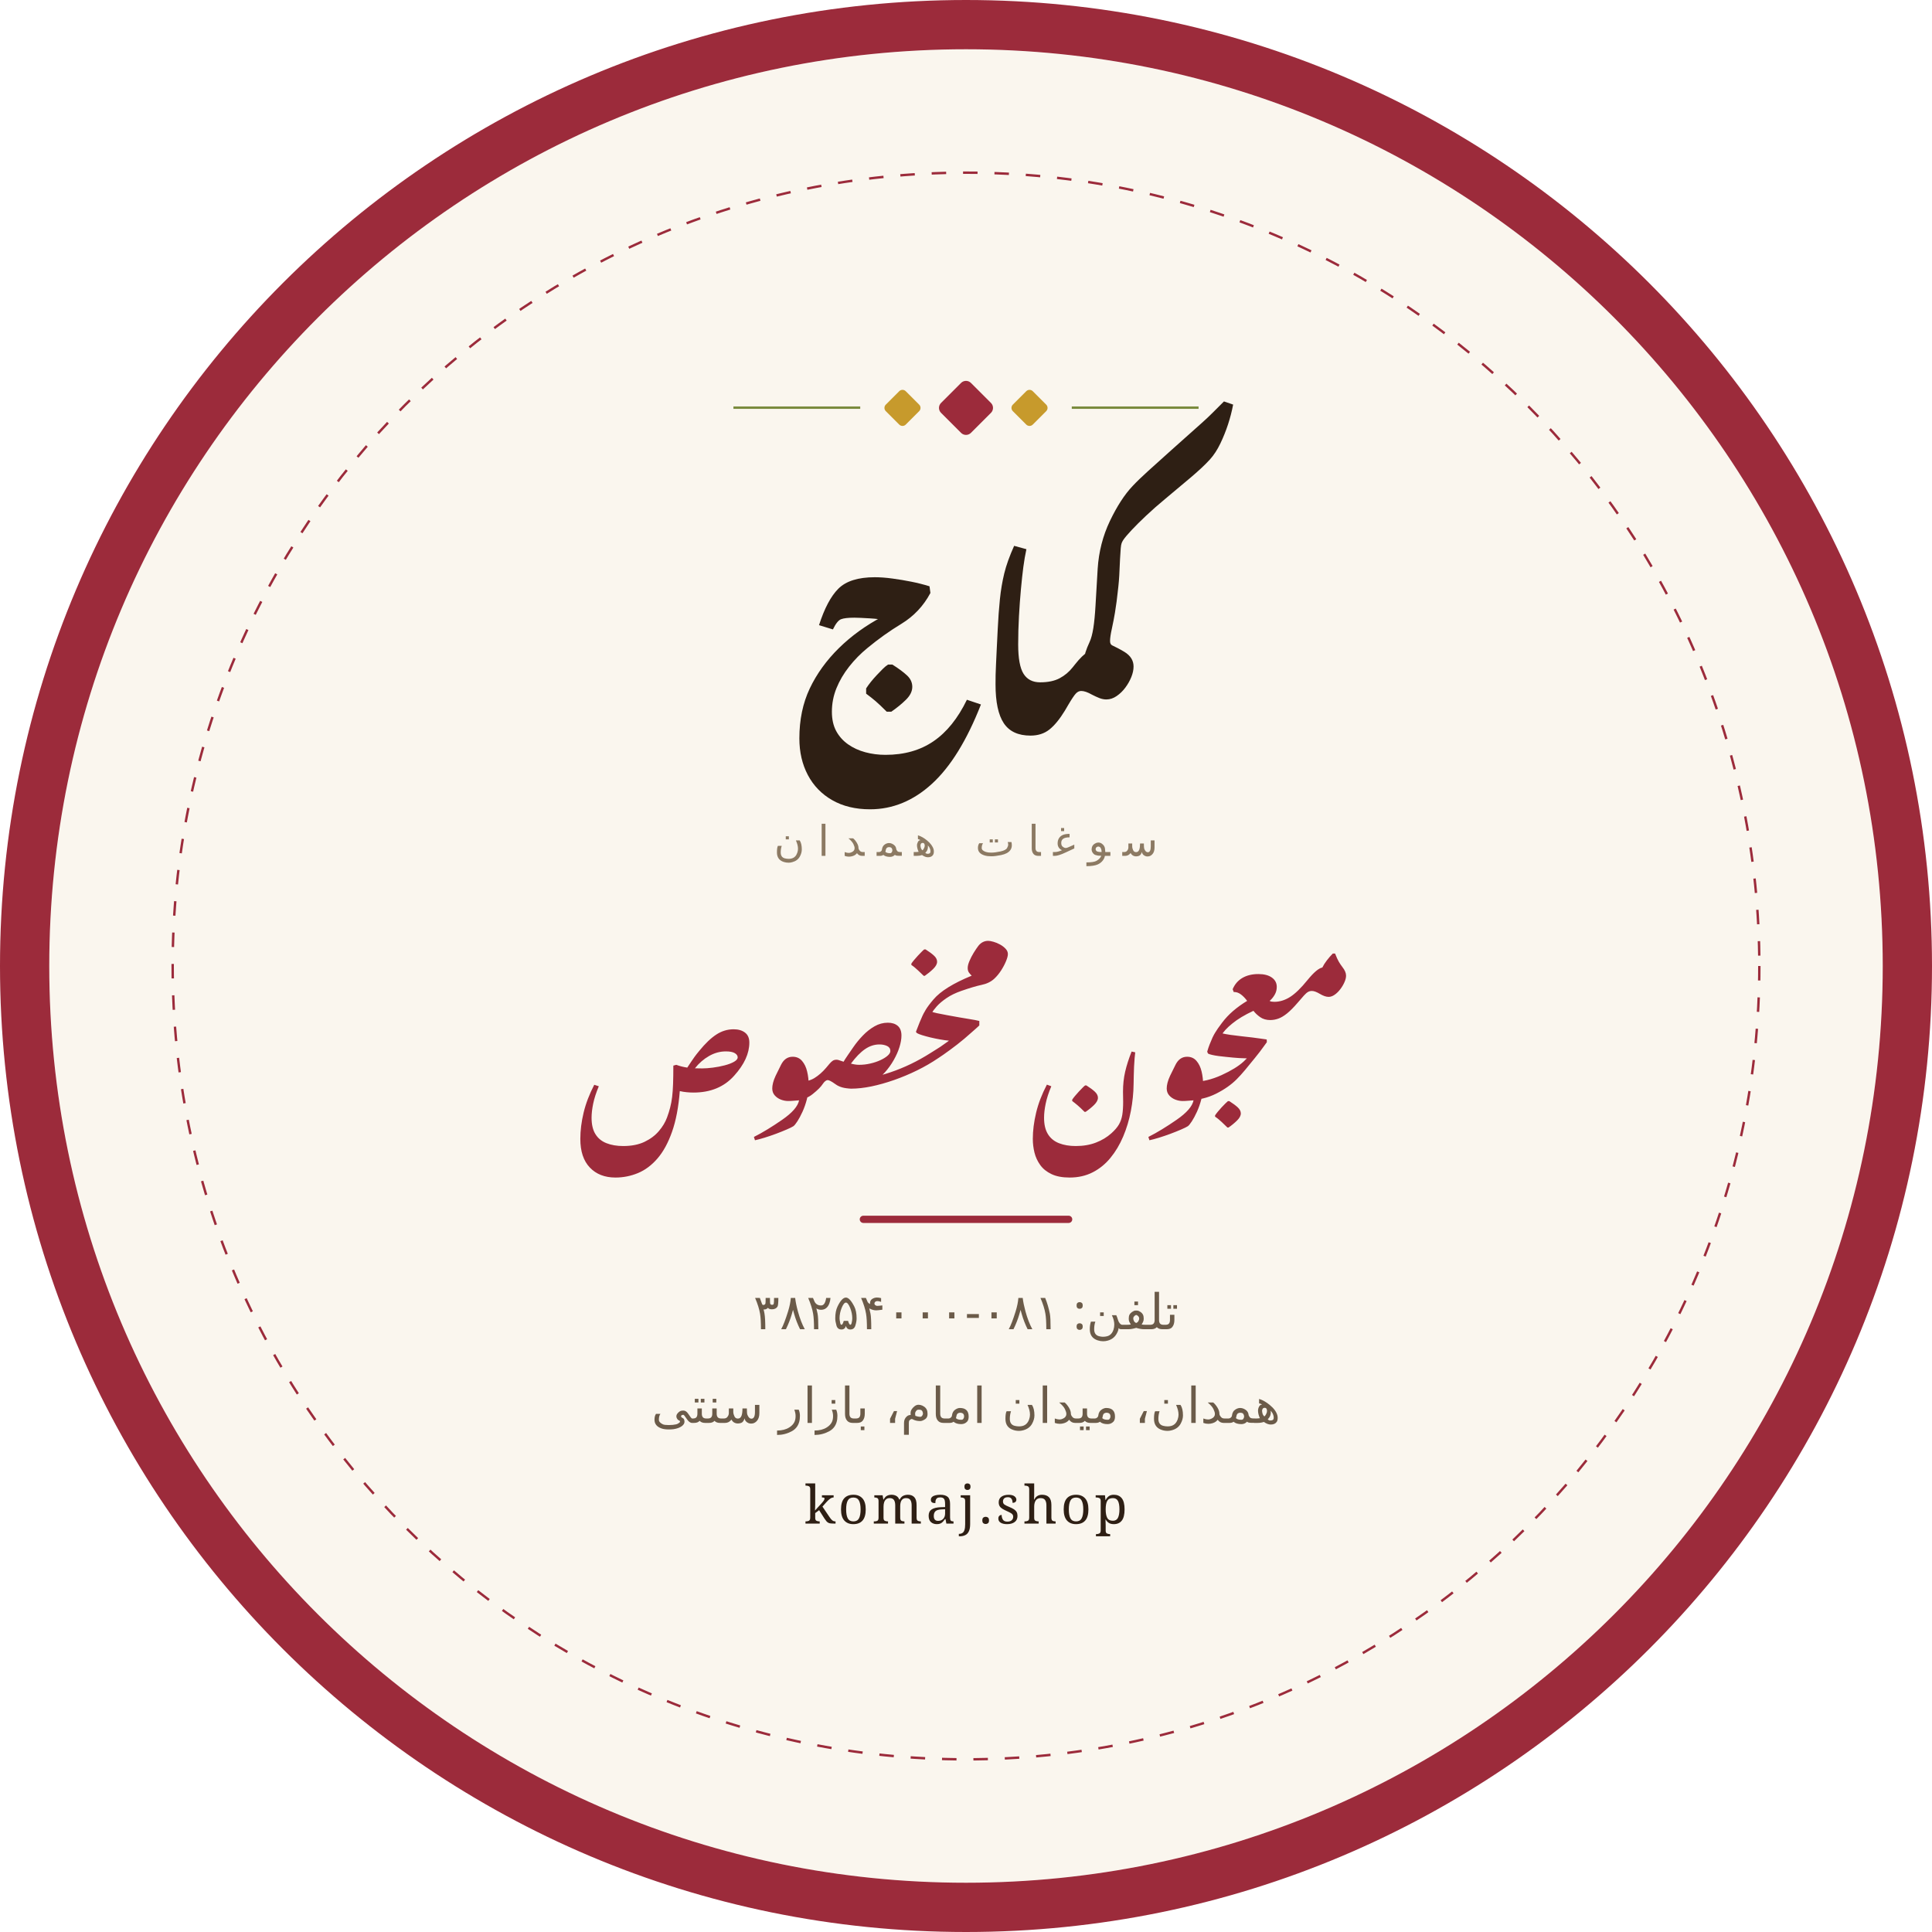
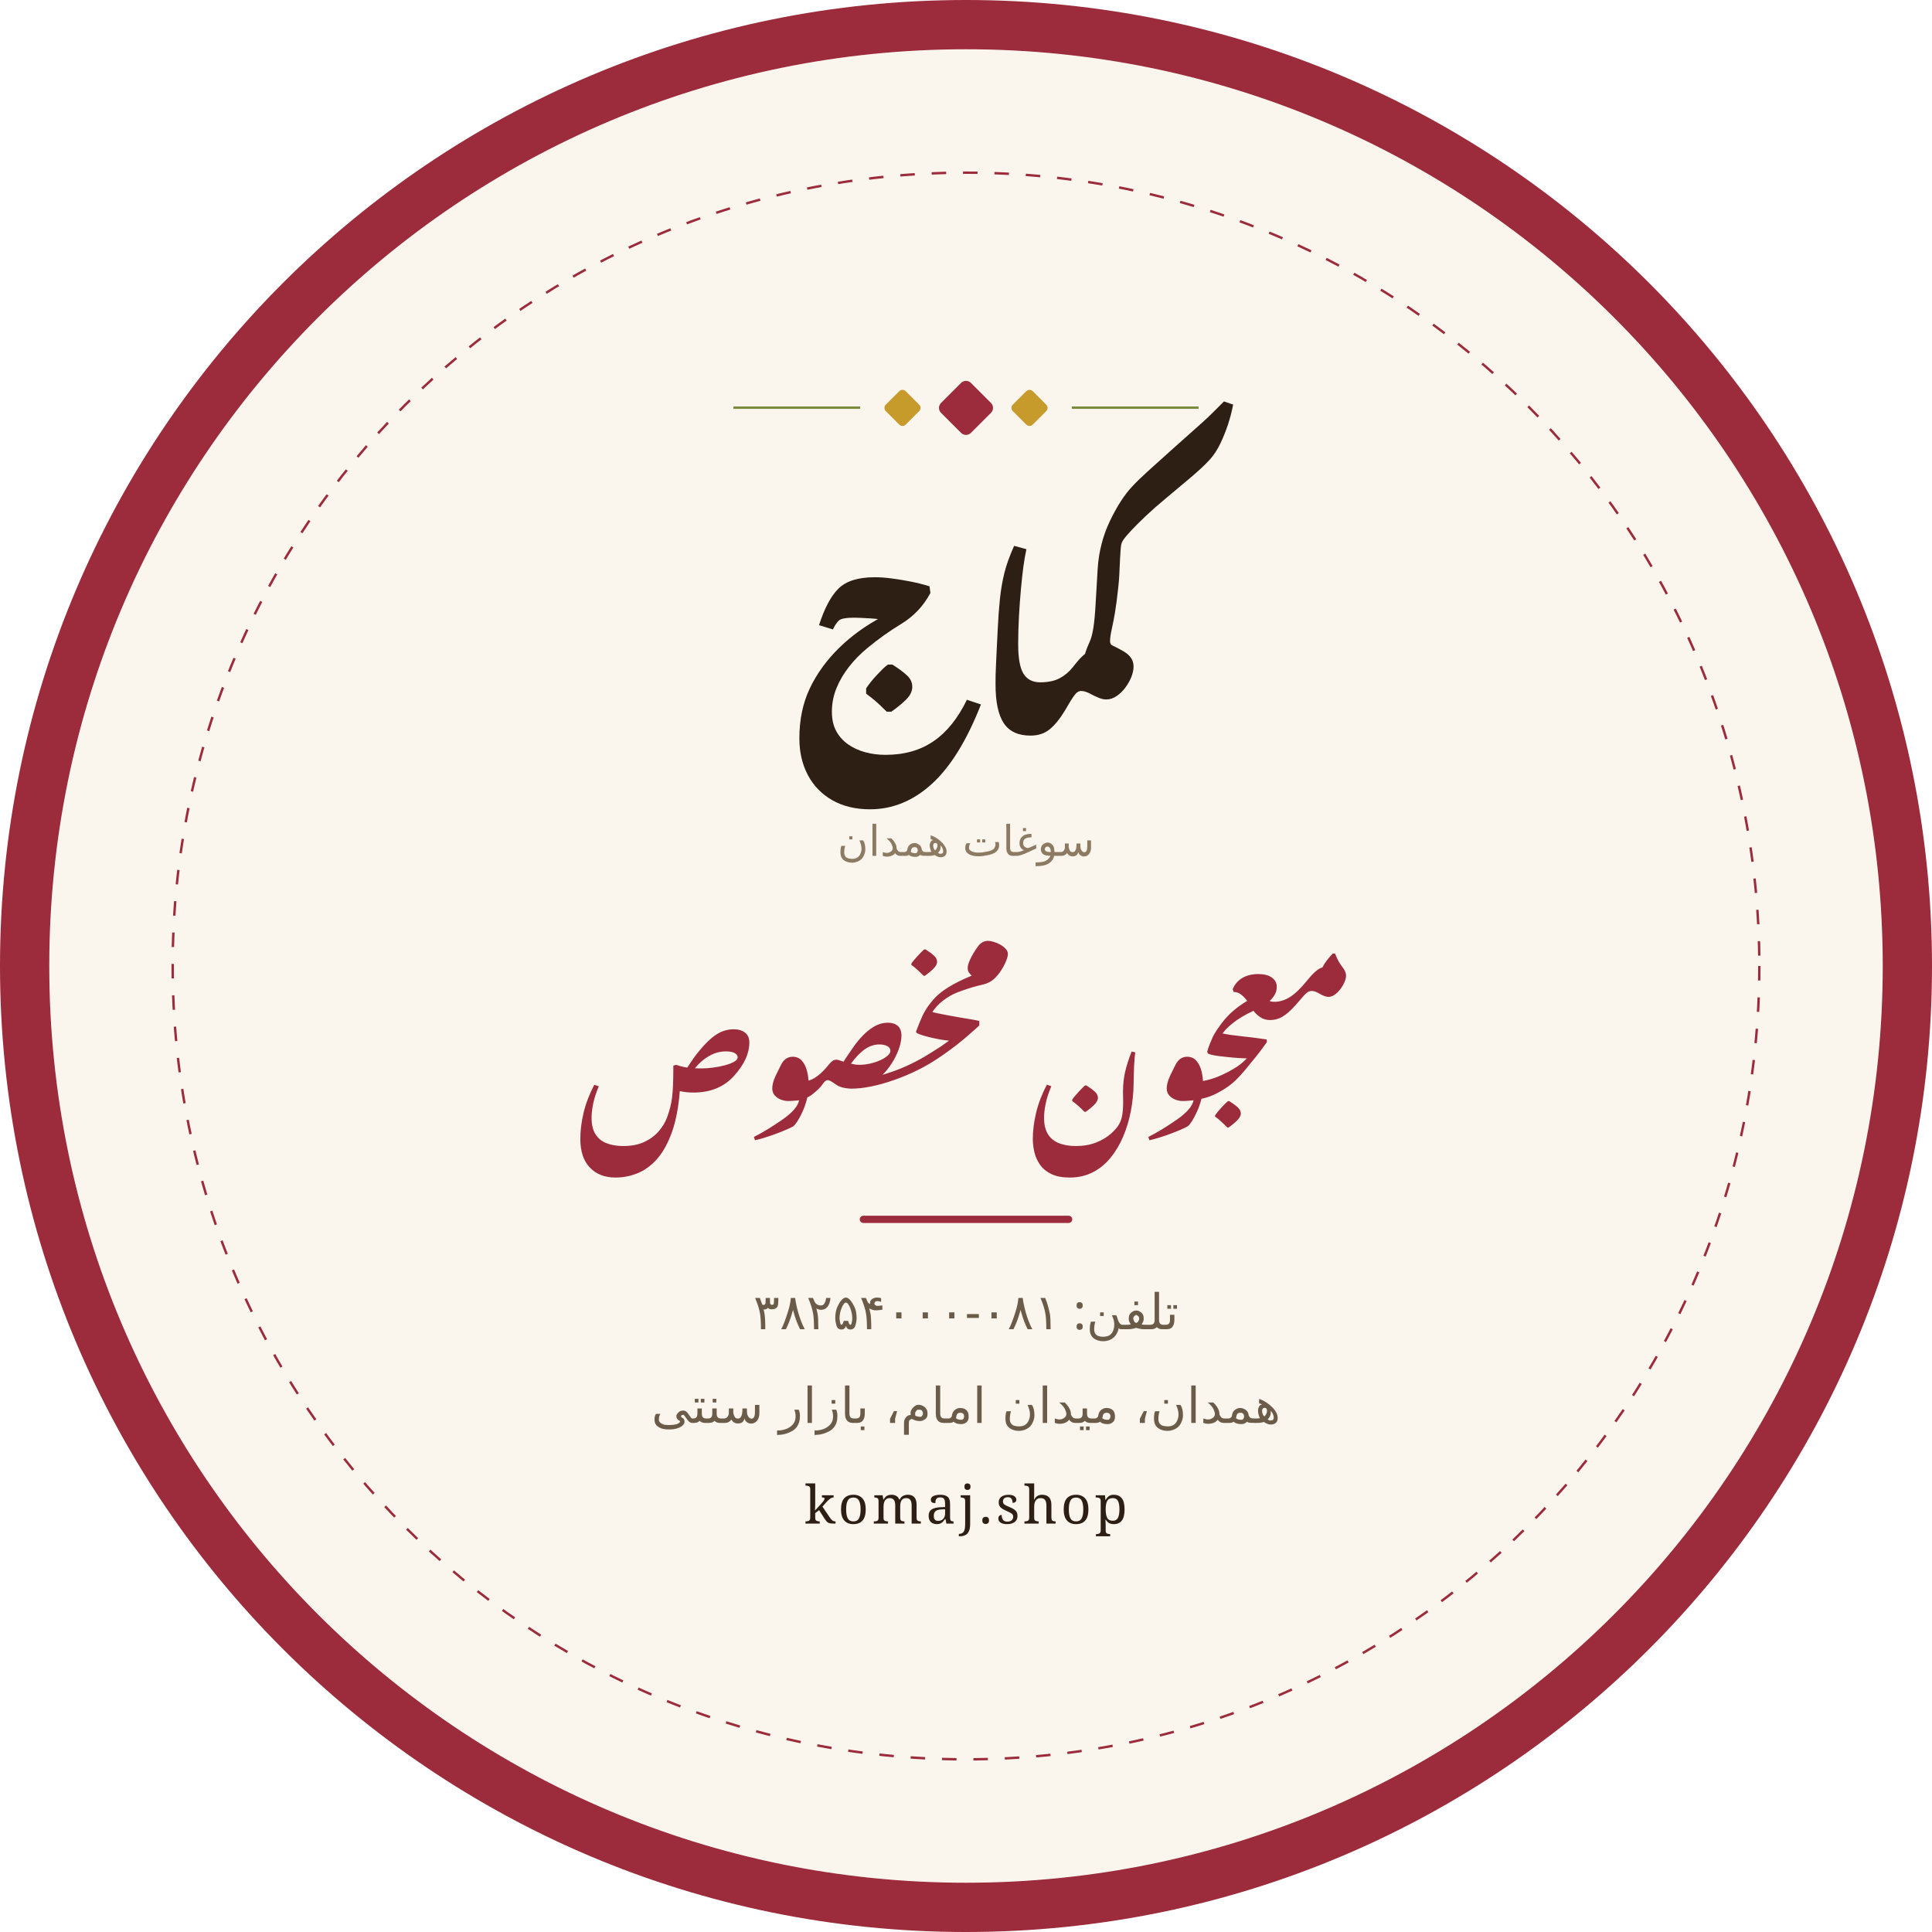
<svg xmlns="http://www.w3.org/2000/svg" width="200mm" height="200mm" viewBox="0 0 800 800">
  <circle cx="400.0" cy="400.0" r="379.6" fill="#FAF6EE" />
  <circle cx="400.0" cy="400.0" r="389.8" fill="none" stroke="#9C2B3B" stroke-width="20.4" />
  <circle cx="400.0" cy="400.0" r="328.5" fill="none" stroke="#9C2B3B" stroke-width="1" stroke-dasharray="6 7" />
  <rect x="303.7" y="168.3" width="52.5" height="1.0" fill="#7A8B3D" />
  <rect x="443.8" y="168.3" width="52.5" height="1.0" fill="#7A8B3D" />
  <rect x="-5.84" y="-5.84" width="11.68" height="11.68" fill="#C79A2C" rx="1.9" transform="translate(373.7,168.9) rotate(45)" />
  <rect x="-8.76" y="-8.76" width="17.52" height="17.52" fill="#9C2B3B" rx="2.9" transform="translate(400.0,168.9) rotate(45)" />
  <rect x="-5.84" y="-5.84" width="11.68" height="11.68" fill="#C79A2C" rx="1.9" transform="translate(426.3,168.9) rotate(45)" />
  <text x="400.0" y="304.6" text-anchor="middle" font-family="'Noto Nastaliq Urdu', serif" font-size="81.8" fill="#2E1F14" font-weight="700" direction="rtl">کماج</text>
-   <text x="400.0" y="354.4" text-anchor="middle" font-family="'Vazirmatn', sans-serif" font-size="17.5" fill="#8C7A63" letter-spacing="5.26" direction="rtl">سوغات همدان</text>
+   <text x="400.0" y="354.4" text-anchor="middle" font-family="'Vazirmatn', sans-serif" font-size="17.5" fill="#8C7A63" direction="rtl">سوغات همدان</text>
  <text x="400.0" y="467.0" text-anchor="middle" font-family="'Noto Nastaliq Urdu', serif" font-size="55.5" fill="#9C2B3B" font-weight="600" direction="rtl">معجون مخصوص</text>
  <rect x="356.0" y="503.4" width="88.0" height="3.0" fill="#9C2B3B" rx="1.5" />
  <text x="400.0" y="550.4" text-anchor="middle" font-family="'Vazirmatn', sans-serif" font-size="20.4" fill="#6B5B49" direction="rtl">تلفن: ۰۸۱-۳۸۲۵۴۰۰۰</text>
  <text x="400.0" y="589.2" text-anchor="middle" font-family="'Vazirmatn', sans-serif" font-size="20.4" fill="#6B5B49" direction="rtl">همدان، میدان امام، بازار سنتی</text>
  <text x="400.0" y="630.9" text-anchor="middle" font-family="'Marcellus', serif" font-size="21.9" fill="#2E1F14" letter-spacing="1.53">komaj.shop</text>
</svg>
